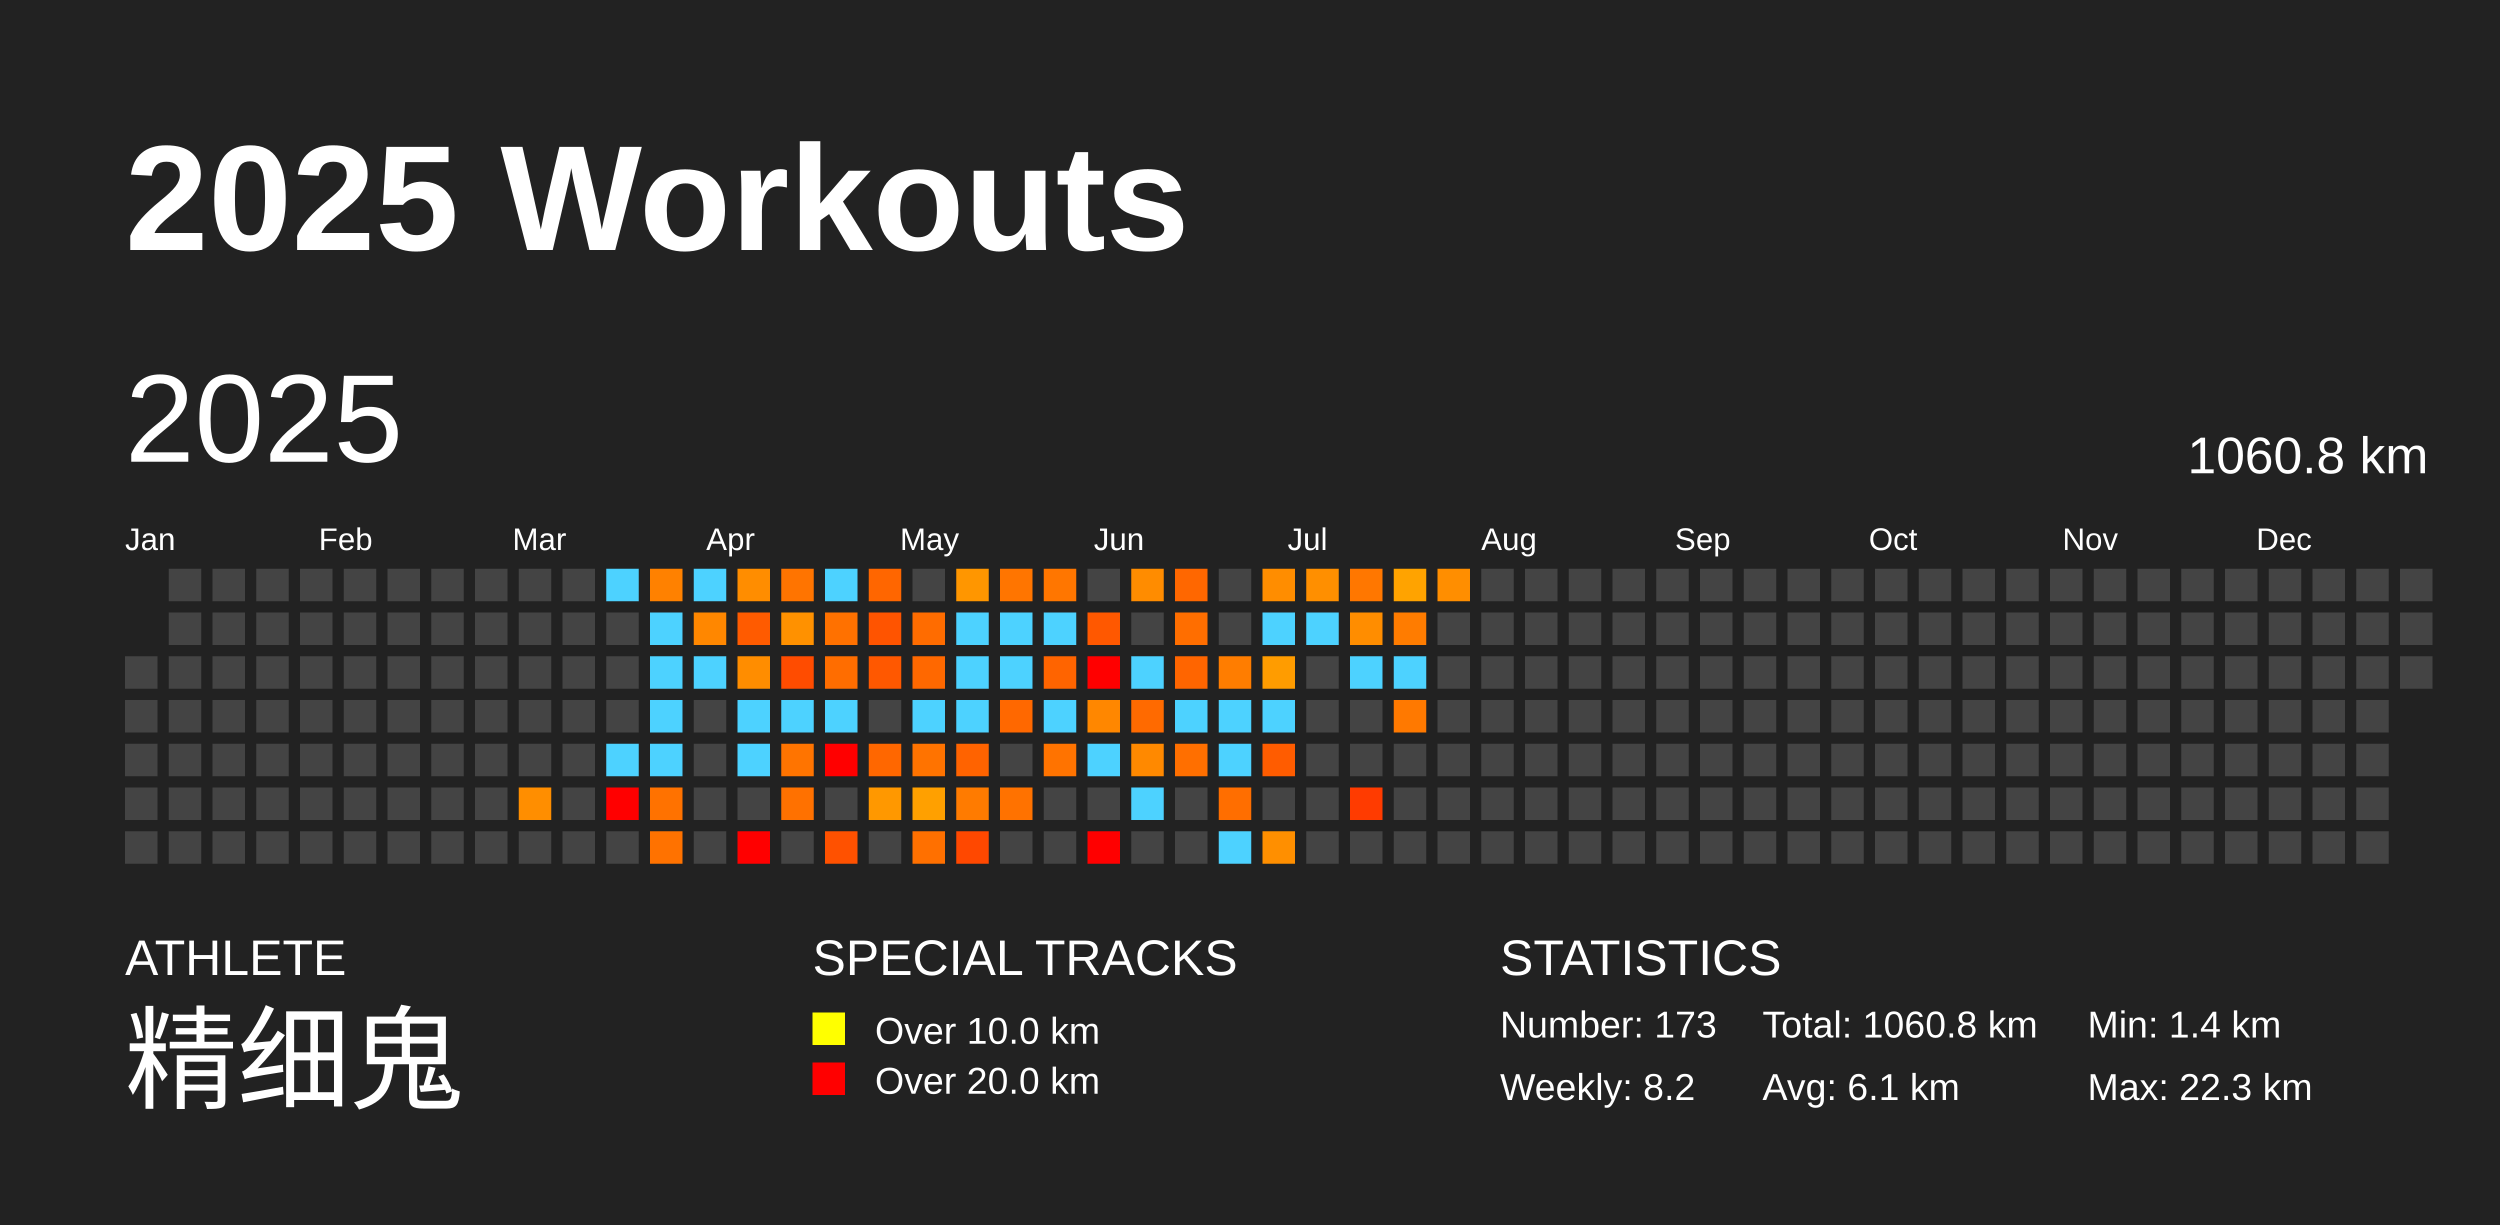
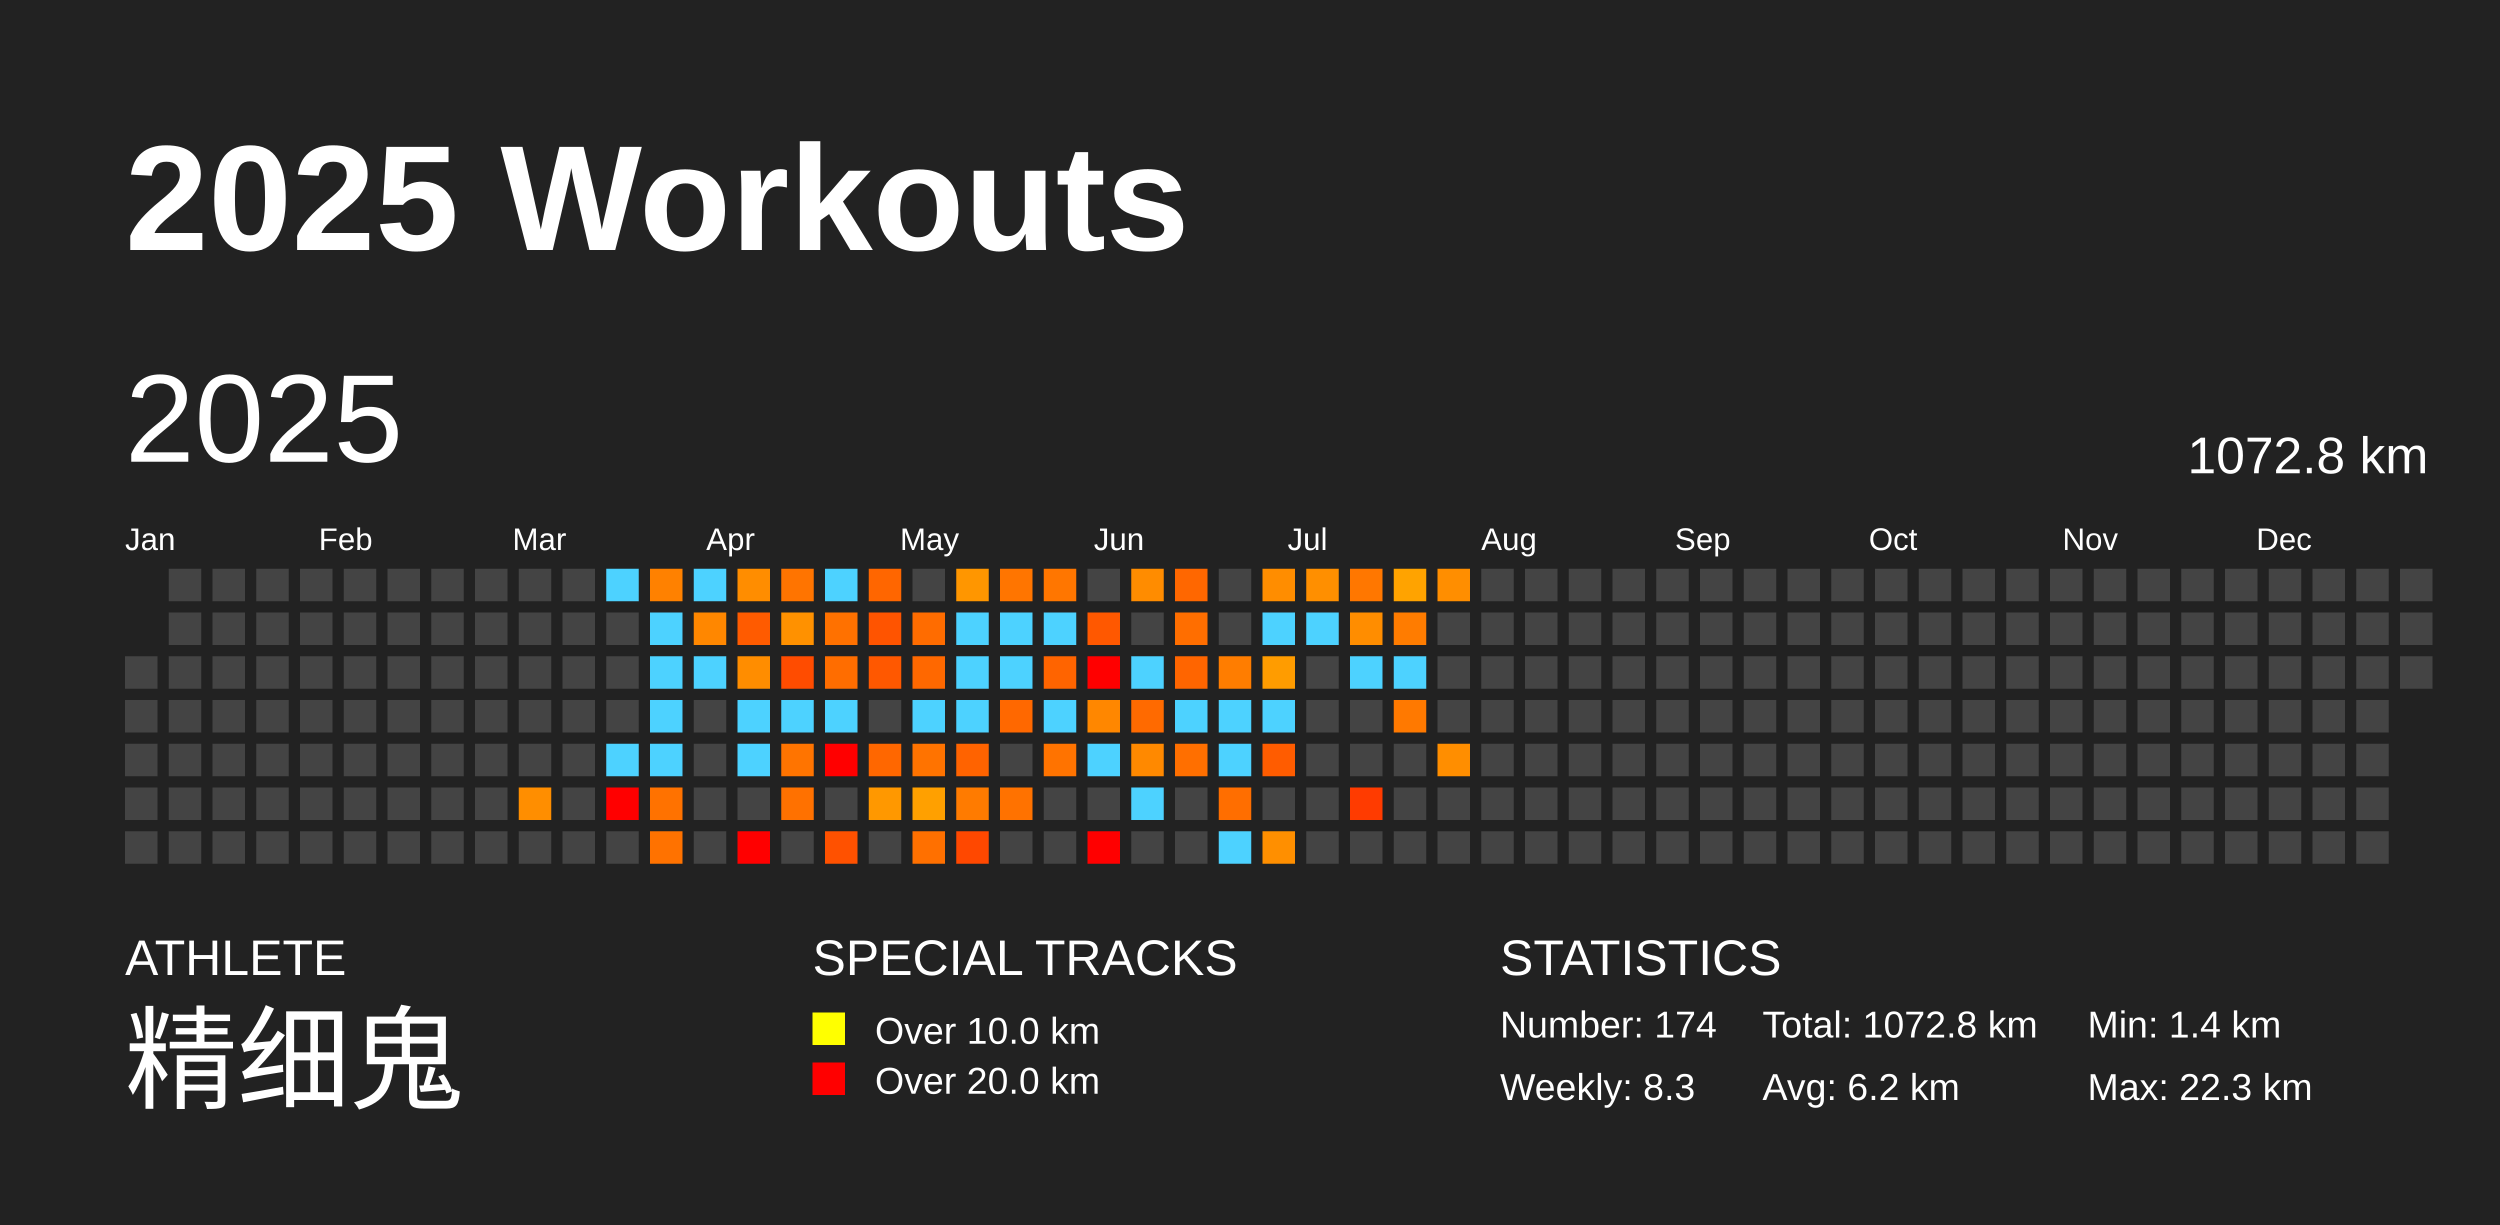
<svg xmlns="http://www.w3.org/2000/svg" baseProfile="full" height="98mm" version="1.1" viewBox="0,0,200,98" width="200mm">
  <defs />
  <rect fill="#222222" height="98" width="200" x="0" y="0" />
  <text fill="#FFFFFF" style="font-size:12px; font-family:Arial; font-weight:bold;" x="10" y="20">2025 Workouts</text>
  <text fill="#FFFFFF" style="font-size:4px; font-family:Arial" x="10" y="78">ATHLETE</text>
  <text fill="#FFFFFF" style="font-size:9px; font-family:Arial" x="10" y="88">精细鬼</text>
  <text fill="#FFFFFF" style="font-size:4px; font-family:Arial" x="65" y="78">SPECIAL TRACKS</text>
  <rect fill="yellow" height="2.6" width="2.6" x="65" y="81" />
  <text fill="#FFFFFF" style="font-size:3px; font-family:Arial" x="70" y="83.5">Over 10.0 km</text>
  <rect fill="red" height="2.6" width="2.6" x="65" y="85" />
  <text fill="#FFFFFF" style="font-size:3px; font-family:Arial" x="70" y="87.5">Over 20.0 km</text>
  <text fill="#FFFFFF" style="font-size:4px; font-family:Arial" x="120" y="78">STATISTICS</text>
-   <text fill="#FFFFFF" style="font-size:3px; font-family:Arial" x="120" y="83">Number: 173</text>
-   <text fill="#FFFFFF" style="font-size:3px; font-family:Arial" x="120" y="88">Weekly: 8.2</text>
-   <text fill="#FFFFFF" style="font-size:3px; font-family:Arial" x="141" y="83">Total: 1060.8 km</text>
-   <text fill="#FFFFFF" style="font-size:3px; font-family:Arial" x="141" y="88">Avg: 6.1 km</text>
+   <text fill="#FFFFFF" style="font-size:3px; font-family:Arial" x="120" y="83">Number: 174</text>
+   <text fill="#FFFFFF" style="font-size:3px; font-family:Arial" x="120" y="88">Weekly: 8.3</text>
+   <text fill="#FFFFFF" style="font-size:3px; font-family:Arial" x="141" y="83">Total: 1072.8 km</text>
+   <text fill="#FFFFFF" style="font-size:3px; font-family:Arial" x="141" y="88">Avg: 6.2 km</text>
  <text fill="#FFFFFF" style="font-size:3px; font-family:Arial" x="167" y="83">Min: 1.4 km</text>
  <text fill="#FFFFFF" style="font-size:3px; font-family:Arial" x="167" y="88">Max: 22.3 km</text>
  <text dominant-baseline="hanging" fill="#FFFFFF" style="font-size:10.0px; font-family:Arial;" x="10" y="30">2025</text>
-   <text dominant-baseline="hanging" fill="#FFFFFF" style="font-size:4.125px; font-family:Arial;" x="175" y="35">1060.8 km</text>
+   <text dominant-baseline="hanging" fill="#FFFFFF" style="font-size:4.125px; font-family:Arial;" x="175" y="35">1072.8 km</text>
  <text fill="#FFFFFF" style="font-size:2.5px; font-family:Arial" x="10.0" y="44">Jan</text>
  <text fill="#FFFFFF" style="font-size:2.5px; font-family:Arial" x="25.5" y="44">Feb</text>
  <text fill="#FFFFFF" style="font-size:2.5px; font-family:Arial" x="41.0" y="44">Mar</text>
  <text fill="#FFFFFF" style="font-size:2.5px; font-family:Arial" x="56.5" y="44">Apr</text>
  <text fill="#FFFFFF" style="font-size:2.5px; font-family:Arial" x="72.0" y="44">May</text>
  <text fill="#FFFFFF" style="font-size:2.5px; font-family:Arial" x="87.5" y="44">Jun</text>
  <text fill="#FFFFFF" style="font-size:2.5px; font-family:Arial" x="103.0" y="44">Jul</text>
  <text fill="#FFFFFF" style="font-size:2.5px; font-family:Arial" x="118.5" y="44">Aug</text>
  <text fill="#FFFFFF" style="font-size:2.5px; font-family:Arial" x="134.0" y="44">Sep</text>
  <text fill="#FFFFFF" style="font-size:2.5px; font-family:Arial" x="149.5" y="44">Oct</text>
  <text fill="#FFFFFF" style="font-size:2.5px; font-family:Arial" x="165.0" y="44">Nov</text>
  <text fill="#FFFFFF" style="font-size:2.5px; font-family:Arial" x="180.5" y="44">Dec</text>
  <rect fill="#444444" height="2.6" width="2.6" x="10.0" y="52.5" />
  <rect fill="#444444" height="2.6" width="2.6" x="10.0" y="56.0" />
  <rect fill="#444444" height="2.6" width="2.6" x="10.0" y="59.5" />
  <rect fill="#444444" height="2.6" width="2.6" x="10.0" y="63.0" />
  <rect fill="#444444" height="2.6" width="2.6" x="10.0" y="66.5" />
  <rect fill="#444444" height="2.6" width="2.6" x="13.5" y="45.5" />
  <rect fill="#444444" height="2.6" width="2.6" x="13.5" y="49.0" />
  <rect fill="#444444" height="2.6" width="2.6" x="13.5" y="52.5" />
  <rect fill="#444444" height="2.6" width="2.6" x="13.5" y="56.0" />
  <rect fill="#444444" height="2.6" width="2.6" x="13.5" y="59.5" />
  <rect fill="#444444" height="2.6" width="2.6" x="13.5" y="63.0" />
  <rect fill="#444444" height="2.6" width="2.6" x="13.5" y="66.5" />
  <rect fill="#444444" height="2.6" width="2.6" x="17.0" y="45.5" />
  <rect fill="#444444" height="2.6" width="2.6" x="17.0" y="49.0" />
  <rect fill="#444444" height="2.6" width="2.6" x="17.0" y="52.5" />
  <rect fill="#444444" height="2.6" width="2.6" x="17.0" y="56.0" />
  <rect fill="#444444" height="2.6" width="2.6" x="17.0" y="59.5" />
  <rect fill="#444444" height="2.6" width="2.6" x="17.0" y="63.0" />
  <rect fill="#444444" height="2.6" width="2.6" x="17.0" y="66.5" />
  <rect fill="#444444" height="2.6" width="2.6" x="20.5" y="45.5" />
  <rect fill="#444444" height="2.6" width="2.6" x="20.5" y="49.0" />
  <rect fill="#444444" height="2.6" width="2.6" x="20.5" y="52.5" />
  <rect fill="#444444" height="2.6" width="2.6" x="20.5" y="56.0" />
  <rect fill="#444444" height="2.6" width="2.6" x="20.5" y="59.5" />
  <rect fill="#444444" height="2.6" width="2.6" x="20.5" y="63.0" />
  <rect fill="#444444" height="2.6" width="2.6" x="20.5" y="66.5" />
  <rect fill="#444444" height="2.6" width="2.6" x="24.0" y="45.5" />
  <rect fill="#444444" height="2.6" width="2.6" x="24.0" y="49.0" />
  <rect fill="#444444" height="2.6" width="2.6" x="24.0" y="52.5" />
  <rect fill="#444444" height="2.6" width="2.6" x="24.0" y="56.0" />
  <rect fill="#444444" height="2.6" width="2.6" x="24.0" y="59.5" />
  <rect fill="#444444" height="2.6" width="2.6" x="24.0" y="63.0" />
  <rect fill="#444444" height="2.6" width="2.6" x="24.0" y="66.5" />
  <rect fill="#444444" height="2.6" width="2.6" x="27.5" y="45.5" />
  <rect fill="#444444" height="2.6" width="2.6" x="27.5" y="49.0" />
  <rect fill="#444444" height="2.6" width="2.6" x="27.5" y="52.5" />
  <rect fill="#444444" height="2.6" width="2.6" x="27.5" y="56.0" />
  <rect fill="#444444" height="2.6" width="2.6" x="27.5" y="59.5" />
  <rect fill="#444444" height="2.6" width="2.6" x="27.5" y="63.0" />
  <rect fill="#444444" height="2.6" width="2.6" x="27.5" y="66.5" />
  <rect fill="#444444" height="2.6" width="2.6" x="31.0" y="45.5" />
  <rect fill="#444444" height="2.6" width="2.6" x="31.0" y="49.0" />
  <rect fill="#444444" height="2.6" width="2.6" x="31.0" y="52.5" />
  <rect fill="#444444" height="2.6" width="2.6" x="31.0" y="56.0" />
  <rect fill="#444444" height="2.6" width="2.6" x="31.0" y="59.5" />
  <rect fill="#444444" height="2.6" width="2.6" x="31.0" y="63.0" />
  <rect fill="#444444" height="2.6" width="2.6" x="31.0" y="66.5" />
  <rect fill="#444444" height="2.6" width="2.6" x="34.5" y="45.5" />
  <rect fill="#444444" height="2.6" width="2.6" x="34.5" y="49.0" />
  <rect fill="#444444" height="2.6" width="2.6" x="34.5" y="52.5" />
  <rect fill="#444444" height="2.6" width="2.6" x="34.5" y="56.0" />
  <rect fill="#444444" height="2.6" width="2.6" x="34.5" y="59.5" />
  <rect fill="#444444" height="2.6" width="2.6" x="34.5" y="63.0" />
  <rect fill="#444444" height="2.6" width="2.6" x="34.5" y="66.5" />
  <rect fill="#444444" height="2.6" width="2.6" x="38.0" y="45.5" />
  <rect fill="#444444" height="2.6" width="2.6" x="38.0" y="49.0" />
  <rect fill="#444444" height="2.6" width="2.6" x="38.0" y="52.5" />
  <rect fill="#444444" height="2.6" width="2.6" x="38.0" y="56.0" />
  <rect fill="#444444" height="2.6" width="2.6" x="38.0" y="59.5" />
  <rect fill="#444444" height="2.6" width="2.6" x="38.0" y="63.0" />
  <rect fill="#444444" height="2.6" width="2.6" x="38.0" y="66.5" />
  <rect fill="#444444" height="2.6" width="2.6" x="41.5" y="45.5" />
  <rect fill="#444444" height="2.6" width="2.6" x="41.5" y="49.0" />
  <rect fill="#444444" height="2.6" width="2.6" x="41.5" y="52.5" />
  <rect fill="#444444" height="2.6" width="2.6" x="41.5" y="56.0" />
  <rect fill="#444444" height="2.6" width="2.6" x="41.5" y="59.5" />
  <rect fill="#ff8e00" height="2.6" width="2.6" x="41.5" y="63.0" />
  <rect fill="#444444" height="2.6" width="2.6" x="41.5" y="66.5" />
  <rect fill="#444444" height="2.6" width="2.6" x="45.0" y="45.5" />
  <rect fill="#444444" height="2.6" width="2.6" x="45.0" y="49.0" />
  <rect fill="#444444" height="2.6" width="2.6" x="45.0" y="52.5" />
  <rect fill="#444444" height="2.6" width="2.6" x="45.0" y="56.0" />
  <rect fill="#444444" height="2.6" width="2.6" x="45.0" y="59.5" />
  <rect fill="#444444" height="2.6" width="2.6" x="45.0" y="63.0" />
  <rect fill="#444444" height="2.6" width="2.6" x="45.0" y="66.5" />
  <rect fill="#4dd2ff" height="2.6" width="2.6" x="48.5" y="45.5" />
  <rect fill="#444444" height="2.6" width="2.6" x="48.5" y="49.0" />
  <rect fill="#444444" height="2.6" width="2.6" x="48.5" y="52.5" />
  <rect fill="#444444" height="2.6" width="2.6" x="48.5" y="56.0" />
  <rect fill="#4dd2ff" height="2.6" width="2.6" x="48.5" y="59.5" />
  <rect fill="red" height="2.6" width="2.6" x="48.5" y="63.0" />
  <rect fill="#444444" height="2.6" width="2.6" x="48.5" y="66.5" />
  <rect fill="#ff8100" height="2.6" width="2.6" x="52.0" y="45.5" />
  <rect fill="#4dd2ff" height="2.6" width="2.6" x="52.0" y="49.0" />
  <rect fill="#4dd2ff" height="2.6" width="2.6" x="52.0" y="52.5" />
  <rect fill="#4dd2ff" height="2.6" width="2.6" x="52.0" y="56.0" />
  <rect fill="#4dd2ff" height="2.6" width="2.6" x="52.0" y="59.5" />
  <rect fill="#ff7200" height="2.6" width="2.6" x="52.0" y="63.0" />
  <rect fill="#ff7200" height="2.6" width="2.6" x="52.0" y="66.5" />
  <rect fill="#4dd2ff" height="2.6" width="2.6" x="55.5" y="45.5" />
  <rect fill="#ff8700" height="2.6" width="2.6" x="55.5" y="49.0" />
  <rect fill="#4dd2ff" height="2.6" width="2.6" x="55.5" y="52.5" />
  <rect fill="#444444" height="2.6" width="2.6" x="55.5" y="56.0" />
  <rect fill="#444444" height="2.6" width="2.6" x="55.5" y="59.5" />
  <rect fill="#444444" height="2.6" width="2.6" x="55.5" y="63.0" />
  <rect fill="#444444" height="2.6" width="2.6" x="55.5" y="66.5" />
  <rect fill="#ff8d00" height="2.6" width="2.6" x="59.0" y="45.5" />
  <rect fill="#ff5b00" height="2.6" width="2.6" x="59.0" y="49.0" />
  <rect fill="#ff8d00" height="2.6" width="2.6" x="59.0" y="52.5" />
  <rect fill="#4dd2ff" height="2.6" width="2.6" x="59.0" y="56.0" />
  <rect fill="#4dd2ff" height="2.6" width="2.6" x="59.0" y="59.5" />
  <rect fill="#444444" height="2.6" width="2.6" x="59.0" y="63.0" />
  <rect fill="red" height="2.6" width="2.6" x="59.0" y="66.5" />
  <rect fill="#ff7400" height="2.6" width="2.6" x="62.5" y="45.5" />
  <rect fill="#ff9100" height="2.6" width="2.6" x="62.5" y="49.0" />
  <rect fill="#ff4c00" height="2.6" width="2.6" x="62.5" y="52.5" />
  <rect fill="#4dd2ff" height="2.6" width="2.6" x="62.5" y="56.0" />
  <rect fill="#ff7400" height="2.6" width="2.6" x="62.5" y="59.5" />
  <rect fill="#ff7100" height="2.6" width="2.6" x="62.5" y="63.0" />
  <rect fill="#444444" height="2.6" width="2.6" x="62.5" y="66.5" />
  <rect fill="#4dd2ff" height="2.6" width="2.6" x="66.0" y="45.5" />
  <rect fill="#ff7100" height="2.6" width="2.6" x="66.0" y="49.0" />
  <rect fill="#ff6d00" height="2.6" width="2.6" x="66.0" y="52.5" />
  <rect fill="#4dd2ff" height="2.6" width="2.6" x="66.0" y="56.0" />
  <rect fill="red" height="2.6" width="2.6" x="66.0" y="59.5" />
  <rect fill="#444444" height="2.6" width="2.6" x="66.0" y="63.0" />
  <rect fill="#ff5100" height="2.6" width="2.6" x="66.0" y="66.5" />
  <rect fill="#ff6600" height="2.6" width="2.6" x="69.5" y="45.5" />
  <rect fill="#ff5400" height="2.6" width="2.6" x="69.5" y="49.0" />
  <rect fill="#ff5800" height="2.6" width="2.6" x="69.5" y="52.5" />
  <rect fill="#444444" height="2.6" width="2.6" x="69.5" y="56.0" />
  <rect fill="#ff6700" height="2.6" width="2.6" x="69.5" y="59.5" />
  <rect fill="#ff9800" height="2.6" width="2.6" x="69.5" y="63.0" />
  <rect fill="#444444" height="2.6" width="2.6" x="69.5" y="66.5" />
  <rect fill="#444444" height="2.6" width="2.6" x="73.0" y="45.5" />
  <rect fill="#ff6c00" height="2.6" width="2.6" x="73.0" y="49.0" />
  <rect fill="#ff6800" height="2.6" width="2.6" x="73.0" y="52.5" />
  <rect fill="#4dd2ff" height="2.6" width="2.6" x="73.0" y="56.0" />
  <rect fill="#ff7300" height="2.6" width="2.6" x="73.0" y="59.5" />
  <rect fill="#ffa000" height="2.6" width="2.6" x="73.0" y="63.0" />
  <rect fill="#ff7000" height="2.6" width="2.6" x="73.0" y="66.5" />
  <rect fill="#ff9600" height="2.6" width="2.6" x="76.5" y="45.5" />
  <rect fill="#4dd2ff" height="2.6" width="2.6" x="76.5" y="49.0" />
  <rect fill="#4dd2ff" height="2.6" width="2.6" x="76.5" y="52.5" />
  <rect fill="#4dd2ff" height="2.6" width="2.6" x="76.5" y="56.0" />
  <rect fill="#ff6300" height="2.6" width="2.6" x="76.5" y="59.5" />
  <rect fill="#ff7b00" height="2.6" width="2.6" x="76.5" y="63.0" />
  <rect fill="#ff4800" height="2.6" width="2.6" x="76.5" y="66.5" />
  <rect fill="#ff7500" height="2.6" width="2.6" x="80.0" y="45.5" />
  <rect fill="#4dd2ff" height="2.6" width="2.6" x="80.0" y="49.0" />
  <rect fill="#4dd2ff" height="2.6" width="2.6" x="80.0" y="52.5" />
  <rect fill="#ff6800" height="2.6" width="2.6" x="80.0" y="56.0" />
  <rect fill="#444444" height="2.6" width="2.6" x="80.0" y="59.5" />
  <rect fill="#ff7200" height="2.6" width="2.6" x="80.0" y="63.0" />
  <rect fill="#444444" height="2.6" width="2.6" x="80.0" y="66.5" />
  <rect fill="#ff7600" height="2.6" width="2.6" x="83.5" y="45.5" />
  <rect fill="#4dd2ff" height="2.6" width="2.6" x="83.5" y="49.0" />
  <rect fill="#ff6400" height="2.6" width="2.6" x="83.5" y="52.5" />
  <rect fill="#4dd2ff" height="2.6" width="2.6" x="83.5" y="56.0" />
  <rect fill="#ff7300" height="2.6" width="2.6" x="83.5" y="59.5" />
  <rect fill="#444444" height="2.6" width="2.6" x="83.5" y="63.0" />
  <rect fill="#444444" height="2.6" width="2.6" x="83.5" y="66.5" />
  <rect fill="#444444" height="2.6" width="2.6" x="87.0" y="45.5" />
  <rect fill="#ff5800" height="2.6" width="2.6" x="87.0" y="49.0" />
  <rect fill="red" height="2.6" width="2.6" x="87.0" y="52.5" />
  <rect fill="#ff8700" height="2.6" width="2.6" x="87.0" y="56.0" />
  <rect fill="#4dd2ff" height="2.6" width="2.6" x="87.0" y="59.5" />
  <rect fill="#444444" height="2.6" width="2.6" x="87.0" y="63.0" />
  <rect fill="red" height="2.6" width="2.6" x="87.0" y="66.5" />
  <rect fill="#ff8c00" height="2.6" width="2.6" x="90.5" y="45.5" />
  <rect fill="#444444" height="2.6" width="2.6" x="90.5" y="49.0" />
  <rect fill="#4dd2ff" height="2.6" width="2.6" x="90.5" y="52.5" />
  <rect fill="#ff6a00" height="2.6" width="2.6" x="90.5" y="56.0" />
  <rect fill="#ff8900" height="2.6" width="2.6" x="90.5" y="59.5" />
  <rect fill="#4dd2ff" height="2.6" width="2.6" x="90.5" y="63.0" />
  <rect fill="#444444" height="2.6" width="2.6" x="90.5" y="66.5" />
  <rect fill="#ff6700" height="2.6" width="2.6" x="94.0" y="45.5" />
  <rect fill="#ff6e00" height="2.6" width="2.6" x="94.0" y="49.0" />
  <rect fill="#ff6500" height="2.6" width="2.6" x="94.0" y="52.5" />
  <rect fill="#4dd2ff" height="2.6" width="2.6" x="94.0" y="56.0" />
  <rect fill="#ff6f00" height="2.6" width="2.6" x="94.0" y="59.5" />
  <rect fill="#444444" height="2.6" width="2.6" x="94.0" y="63.0" />
  <rect fill="#444444" height="2.6" width="2.6" x="94.0" y="66.5" />
  <rect fill="#444444" height="2.6" width="2.6" x="97.5" y="45.5" />
  <rect fill="#444444" height="2.6" width="2.6" x="97.5" y="49.0" />
  <rect fill="#ff7d00" height="2.6" width="2.6" x="97.5" y="52.5" />
  <rect fill="#4dd2ff" height="2.6" width="2.6" x="97.5" y="56.0" />
  <rect fill="#4dd2ff" height="2.6" width="2.6" x="97.5" y="59.5" />
  <rect fill="#ff6e00" height="2.6" width="2.6" x="97.5" y="63.0" />
  <rect fill="#4dd2ff" height="2.6" width="2.6" x="97.5" y="66.5" />
  <rect fill="#ff8d00" height="2.6" width="2.6" x="101.0" y="45.5" />
  <rect fill="#4dd2ff" height="2.6" width="2.6" x="101.0" y="49.0" />
  <rect fill="#ff9c00" height="2.6" width="2.6" x="101.0" y="52.5" />
  <rect fill="#4dd2ff" height="2.6" width="2.6" x="101.0" y="56.0" />
  <rect fill="#ff5c00" height="2.6" width="2.6" x="101.0" y="59.5" />
  <rect fill="#444444" height="2.6" width="2.6" x="101.0" y="63.0" />
  <rect fill="#ff8f00" height="2.6" width="2.6" x="101.0" y="66.5" />
  <rect fill="#ff8f00" height="2.6" width="2.6" x="104.5" y="45.5" />
  <rect fill="#4dd2ff" height="2.6" width="2.6" x="104.5" y="49.0" />
  <rect fill="#444444" height="2.6" width="2.6" x="104.5" y="52.5" />
  <rect fill="#444444" height="2.6" width="2.6" x="104.5" y="56.0" />
  <rect fill="#444444" height="2.6" width="2.6" x="104.5" y="59.5" />
  <rect fill="#444444" height="2.6" width="2.6" x="104.5" y="63.0" />
  <rect fill="#444444" height="2.6" width="2.6" x="104.5" y="66.5" />
  <rect fill="#ff7700" height="2.6" width="2.6" x="108.0" y="45.5" />
  <rect fill="#ff8d00" height="2.6" width="2.6" x="108.0" y="49.0" />
  <rect fill="#4dd2ff" height="2.6" width="2.6" x="108.0" y="52.5" />
  <rect fill="#444444" height="2.6" width="2.6" x="108.0" y="56.0" />
  <rect fill="#444444" height="2.6" width="2.6" x="108.0" y="59.5" />
  <rect fill="#ff3b00" height="2.6" width="2.6" x="108.0" y="63.0" />
  <rect fill="#444444" height="2.6" width="2.6" x="108.0" y="66.5" />
  <rect fill="#ffa300" height="2.6" width="2.6" x="111.5" y="45.5" />
  <rect fill="#ff7c00" height="2.6" width="2.6" x="111.5" y="49.0" />
  <rect fill="#4dd2ff" height="2.6" width="2.6" x="111.5" y="52.5" />
  <rect fill="#ff7900" height="2.6" width="2.6" x="111.5" y="56.0" />
  <rect fill="#444444" height="2.6" width="2.6" x="111.5" y="59.5" />
  <rect fill="#444444" height="2.6" width="2.6" x="111.5" y="63.0" />
  <rect fill="#444444" height="2.6" width="2.6" x="111.5" y="66.5" />
  <rect fill="#ff8e00" height="2.6" width="2.6" x="115.0" y="45.5" />
  <rect fill="#444444" height="2.6" width="2.6" x="115.0" y="49.0" />
  <rect fill="#444444" height="2.6" width="2.6" x="115.0" y="52.5" />
  <rect fill="#444444" height="2.6" width="2.6" x="115.0" y="56.0" />
-   <rect fill="#444444" height="2.6" width="2.6" x="115.0" y="59.5" />
+   <rect fill="#ff8e00" height="2.6" width="2.6" x="115.0" y="59.5" />
  <rect fill="#444444" height="2.6" width="2.6" x="115.0" y="63.0" />
  <rect fill="#444444" height="2.6" width="2.6" x="115.0" y="66.5" />
  <rect fill="#444444" height="2.6" width="2.6" x="118.5" y="45.5" />
  <rect fill="#444444" height="2.6" width="2.6" x="118.5" y="49.0" />
  <rect fill="#444444" height="2.6" width="2.6" x="118.5" y="52.5" />
  <rect fill="#444444" height="2.6" width="2.6" x="118.5" y="56.0" />
  <rect fill="#444444" height="2.6" width="2.6" x="118.5" y="59.5" />
  <rect fill="#444444" height="2.6" width="2.6" x="118.5" y="63.0" />
  <rect fill="#444444" height="2.6" width="2.6" x="118.5" y="66.5" />
  <rect fill="#444444" height="2.6" width="2.6" x="122.0" y="45.5" />
  <rect fill="#444444" height="2.6" width="2.6" x="122.0" y="49.0" />
  <rect fill="#444444" height="2.6" width="2.6" x="122.0" y="52.5" />
  <rect fill="#444444" height="2.6" width="2.6" x="122.0" y="56.0" />
  <rect fill="#444444" height="2.6" width="2.6" x="122.0" y="59.5" />
  <rect fill="#444444" height="2.6" width="2.6" x="122.0" y="63.0" />
  <rect fill="#444444" height="2.6" width="2.6" x="122.0" y="66.5" />
  <rect fill="#444444" height="2.6" width="2.6" x="125.5" y="45.5" />
  <rect fill="#444444" height="2.6" width="2.6" x="125.5" y="49.0" />
  <rect fill="#444444" height="2.6" width="2.6" x="125.5" y="52.5" />
  <rect fill="#444444" height="2.6" width="2.6" x="125.5" y="56.0" />
  <rect fill="#444444" height="2.6" width="2.6" x="125.5" y="59.5" />
  <rect fill="#444444" height="2.6" width="2.6" x="125.5" y="63.0" />
  <rect fill="#444444" height="2.6" width="2.6" x="125.5" y="66.5" />
  <rect fill="#444444" height="2.6" width="2.6" x="129.0" y="45.5" />
  <rect fill="#444444" height="2.6" width="2.6" x="129.0" y="49.0" />
  <rect fill="#444444" height="2.6" width="2.6" x="129.0" y="52.5" />
  <rect fill="#444444" height="2.6" width="2.6" x="129.0" y="56.0" />
  <rect fill="#444444" height="2.6" width="2.6" x="129.0" y="59.5" />
  <rect fill="#444444" height="2.6" width="2.6" x="129.0" y="63.0" />
  <rect fill="#444444" height="2.6" width="2.6" x="129.0" y="66.5" />
  <rect fill="#444444" height="2.6" width="2.6" x="132.5" y="45.5" />
  <rect fill="#444444" height="2.6" width="2.6" x="132.5" y="49.0" />
  <rect fill="#444444" height="2.6" width="2.6" x="132.5" y="52.5" />
  <rect fill="#444444" height="2.6" width="2.6" x="132.5" y="56.0" />
  <rect fill="#444444" height="2.6" width="2.6" x="132.5" y="59.5" />
  <rect fill="#444444" height="2.6" width="2.6" x="132.5" y="63.0" />
  <rect fill="#444444" height="2.6" width="2.6" x="132.5" y="66.5" />
  <rect fill="#444444" height="2.6" width="2.6" x="136.0" y="45.5" />
  <rect fill="#444444" height="2.6" width="2.6" x="136.0" y="49.0" />
  <rect fill="#444444" height="2.6" width="2.6" x="136.0" y="52.5" />
  <rect fill="#444444" height="2.6" width="2.6" x="136.0" y="56.0" />
  <rect fill="#444444" height="2.6" width="2.6" x="136.0" y="59.5" />
  <rect fill="#444444" height="2.6" width="2.6" x="136.0" y="63.0" />
  <rect fill="#444444" height="2.6" width="2.6" x="136.0" y="66.5" />
  <rect fill="#444444" height="2.6" width="2.6" x="139.5" y="45.5" />
  <rect fill="#444444" height="2.6" width="2.6" x="139.5" y="49.0" />
  <rect fill="#444444" height="2.6" width="2.6" x="139.5" y="52.5" />
  <rect fill="#444444" height="2.6" width="2.6" x="139.5" y="56.0" />
  <rect fill="#444444" height="2.6" width="2.6" x="139.5" y="59.5" />
  <rect fill="#444444" height="2.6" width="2.6" x="139.5" y="63.0" />
  <rect fill="#444444" height="2.6" width="2.6" x="139.5" y="66.5" />
  <rect fill="#444444" height="2.6" width="2.6" x="143.0" y="45.5" />
  <rect fill="#444444" height="2.6" width="2.6" x="143.0" y="49.0" />
  <rect fill="#444444" height="2.6" width="2.6" x="143.0" y="52.5" />
  <rect fill="#444444" height="2.6" width="2.6" x="143.0" y="56.0" />
  <rect fill="#444444" height="2.6" width="2.6" x="143.0" y="59.5" />
  <rect fill="#444444" height="2.6" width="2.6" x="143.0" y="63.0" />
  <rect fill="#444444" height="2.6" width="2.6" x="143.0" y="66.5" />
  <rect fill="#444444" height="2.6" width="2.6" x="146.5" y="45.5" />
  <rect fill="#444444" height="2.6" width="2.6" x="146.5" y="49.0" />
  <rect fill="#444444" height="2.6" width="2.6" x="146.5" y="52.5" />
  <rect fill="#444444" height="2.6" width="2.6" x="146.5" y="56.0" />
  <rect fill="#444444" height="2.6" width="2.6" x="146.5" y="59.5" />
  <rect fill="#444444" height="2.6" width="2.6" x="146.5" y="63.0" />
  <rect fill="#444444" height="2.6" width="2.6" x="146.5" y="66.5" />
  <rect fill="#444444" height="2.6" width="2.6" x="150.0" y="45.5" />
  <rect fill="#444444" height="2.6" width="2.6" x="150.0" y="49.0" />
  <rect fill="#444444" height="2.6" width="2.6" x="150.0" y="52.5" />
  <rect fill="#444444" height="2.6" width="2.6" x="150.0" y="56.0" />
  <rect fill="#444444" height="2.6" width="2.6" x="150.0" y="59.5" />
  <rect fill="#444444" height="2.6" width="2.6" x="150.0" y="63.0" />
  <rect fill="#444444" height="2.6" width="2.6" x="150.0" y="66.5" />
  <rect fill="#444444" height="2.6" width="2.6" x="153.5" y="45.5" />
  <rect fill="#444444" height="2.6" width="2.6" x="153.5" y="49.0" />
  <rect fill="#444444" height="2.6" width="2.6" x="153.5" y="52.5" />
  <rect fill="#444444" height="2.6" width="2.6" x="153.5" y="56.0" />
  <rect fill="#444444" height="2.6" width="2.6" x="153.5" y="59.5" />
  <rect fill="#444444" height="2.6" width="2.6" x="153.5" y="63.0" />
  <rect fill="#444444" height="2.6" width="2.6" x="153.5" y="66.5" />
  <rect fill="#444444" height="2.6" width="2.6" x="157.0" y="45.5" />
  <rect fill="#444444" height="2.6" width="2.6" x="157.0" y="49.0" />
  <rect fill="#444444" height="2.6" width="2.6" x="157.0" y="52.5" />
  <rect fill="#444444" height="2.6" width="2.6" x="157.0" y="56.0" />
  <rect fill="#444444" height="2.6" width="2.6" x="157.0" y="59.5" />
  <rect fill="#444444" height="2.6" width="2.6" x="157.0" y="63.0" />
  <rect fill="#444444" height="2.6" width="2.6" x="157.0" y="66.5" />
  <rect fill="#444444" height="2.6" width="2.6" x="160.5" y="45.5" />
  <rect fill="#444444" height="2.6" width="2.6" x="160.5" y="49.0" />
  <rect fill="#444444" height="2.6" width="2.6" x="160.5" y="52.5" />
  <rect fill="#444444" height="2.6" width="2.6" x="160.5" y="56.0" />
  <rect fill="#444444" height="2.6" width="2.6" x="160.5" y="59.5" />
  <rect fill="#444444" height="2.6" width="2.6" x="160.5" y="63.0" />
  <rect fill="#444444" height="2.6" width="2.6" x="160.5" y="66.5" />
  <rect fill="#444444" height="2.6" width="2.6" x="164.0" y="45.5" />
  <rect fill="#444444" height="2.6" width="2.6" x="164.0" y="49.0" />
  <rect fill="#444444" height="2.6" width="2.6" x="164.0" y="52.5" />
  <rect fill="#444444" height="2.6" width="2.6" x="164.0" y="56.0" />
  <rect fill="#444444" height="2.6" width="2.6" x="164.0" y="59.5" />
  <rect fill="#444444" height="2.6" width="2.6" x="164.0" y="63.0" />
  <rect fill="#444444" height="2.6" width="2.6" x="164.0" y="66.5" />
  <rect fill="#444444" height="2.6" width="2.6" x="167.5" y="45.5" />
  <rect fill="#444444" height="2.6" width="2.6" x="167.5" y="49.0" />
  <rect fill="#444444" height="2.6" width="2.6" x="167.5" y="52.5" />
  <rect fill="#444444" height="2.6" width="2.6" x="167.5" y="56.0" />
  <rect fill="#444444" height="2.6" width="2.6" x="167.5" y="59.5" />
  <rect fill="#444444" height="2.6" width="2.6" x="167.5" y="63.0" />
  <rect fill="#444444" height="2.6" width="2.6" x="167.5" y="66.5" />
  <rect fill="#444444" height="2.6" width="2.6" x="171.0" y="45.5" />
  <rect fill="#444444" height="2.6" width="2.6" x="171.0" y="49.0" />
  <rect fill="#444444" height="2.6" width="2.6" x="171.0" y="52.5" />
  <rect fill="#444444" height="2.6" width="2.6" x="171.0" y="56.0" />
  <rect fill="#444444" height="2.6" width="2.6" x="171.0" y="59.5" />
  <rect fill="#444444" height="2.6" width="2.6" x="171.0" y="63.0" />
  <rect fill="#444444" height="2.6" width="2.6" x="171.0" y="66.5" />
  <rect fill="#444444" height="2.6" width="2.6" x="174.5" y="45.5" />
  <rect fill="#444444" height="2.6" width="2.6" x="174.5" y="49.0" />
  <rect fill="#444444" height="2.6" width="2.6" x="174.5" y="52.5" />
  <rect fill="#444444" height="2.6" width="2.6" x="174.5" y="56.0" />
  <rect fill="#444444" height="2.6" width="2.6" x="174.5" y="59.5" />
  <rect fill="#444444" height="2.6" width="2.6" x="174.5" y="63.0" />
  <rect fill="#444444" height="2.6" width="2.6" x="174.5" y="66.5" />
  <rect fill="#444444" height="2.6" width="2.6" x="178.0" y="45.5" />
  <rect fill="#444444" height="2.6" width="2.6" x="178.0" y="49.0" />
  <rect fill="#444444" height="2.6" width="2.6" x="178.0" y="52.5" />
  <rect fill="#444444" height="2.6" width="2.6" x="178.0" y="56.0" />
  <rect fill="#444444" height="2.6" width="2.6" x="178.0" y="59.5" />
  <rect fill="#444444" height="2.6" width="2.6" x="178.0" y="63.0" />
  <rect fill="#444444" height="2.6" width="2.6" x="178.0" y="66.5" />
  <rect fill="#444444" height="2.6" width="2.6" x="181.5" y="45.5" />
  <rect fill="#444444" height="2.6" width="2.6" x="181.5" y="49.0" />
  <rect fill="#444444" height="2.6" width="2.6" x="181.5" y="52.5" />
  <rect fill="#444444" height="2.6" width="2.6" x="181.5" y="56.0" />
  <rect fill="#444444" height="2.6" width="2.6" x="181.5" y="59.5" />
  <rect fill="#444444" height="2.6" width="2.6" x="181.5" y="63.0" />
  <rect fill="#444444" height="2.6" width="2.6" x="181.5" y="66.5" />
  <rect fill="#444444" height="2.6" width="2.6" x="185.0" y="45.5" />
  <rect fill="#444444" height="2.6" width="2.6" x="185.0" y="49.0" />
  <rect fill="#444444" height="2.6" width="2.6" x="185.0" y="52.5" />
  <rect fill="#444444" height="2.6" width="2.6" x="185.0" y="56.0" />
  <rect fill="#444444" height="2.6" width="2.6" x="185.0" y="59.5" />
  <rect fill="#444444" height="2.6" width="2.6" x="185.0" y="63.0" />
  <rect fill="#444444" height="2.6" width="2.6" x="185.0" y="66.5" />
  <rect fill="#444444" height="2.6" width="2.6" x="188.5" y="45.5" />
  <rect fill="#444444" height="2.6" width="2.6" x="188.5" y="49.0" />
  <rect fill="#444444" height="2.6" width="2.6" x="188.5" y="52.5" />
  <rect fill="#444444" height="2.6" width="2.6" x="188.5" y="56.0" />
  <rect fill="#444444" height="2.6" width="2.6" x="188.5" y="59.5" />
  <rect fill="#444444" height="2.6" width="2.6" x="188.5" y="63.0" />
  <rect fill="#444444" height="2.6" width="2.6" x="188.5" y="66.5" />
  <rect fill="#444444" height="2.6" width="2.6" x="192.0" y="45.5" />
  <rect fill="#444444" height="2.6" width="2.6" x="192.0" y="49.0" />
  <rect fill="#444444" height="2.6" width="2.6" x="192.0" y="52.5" />
</svg>
